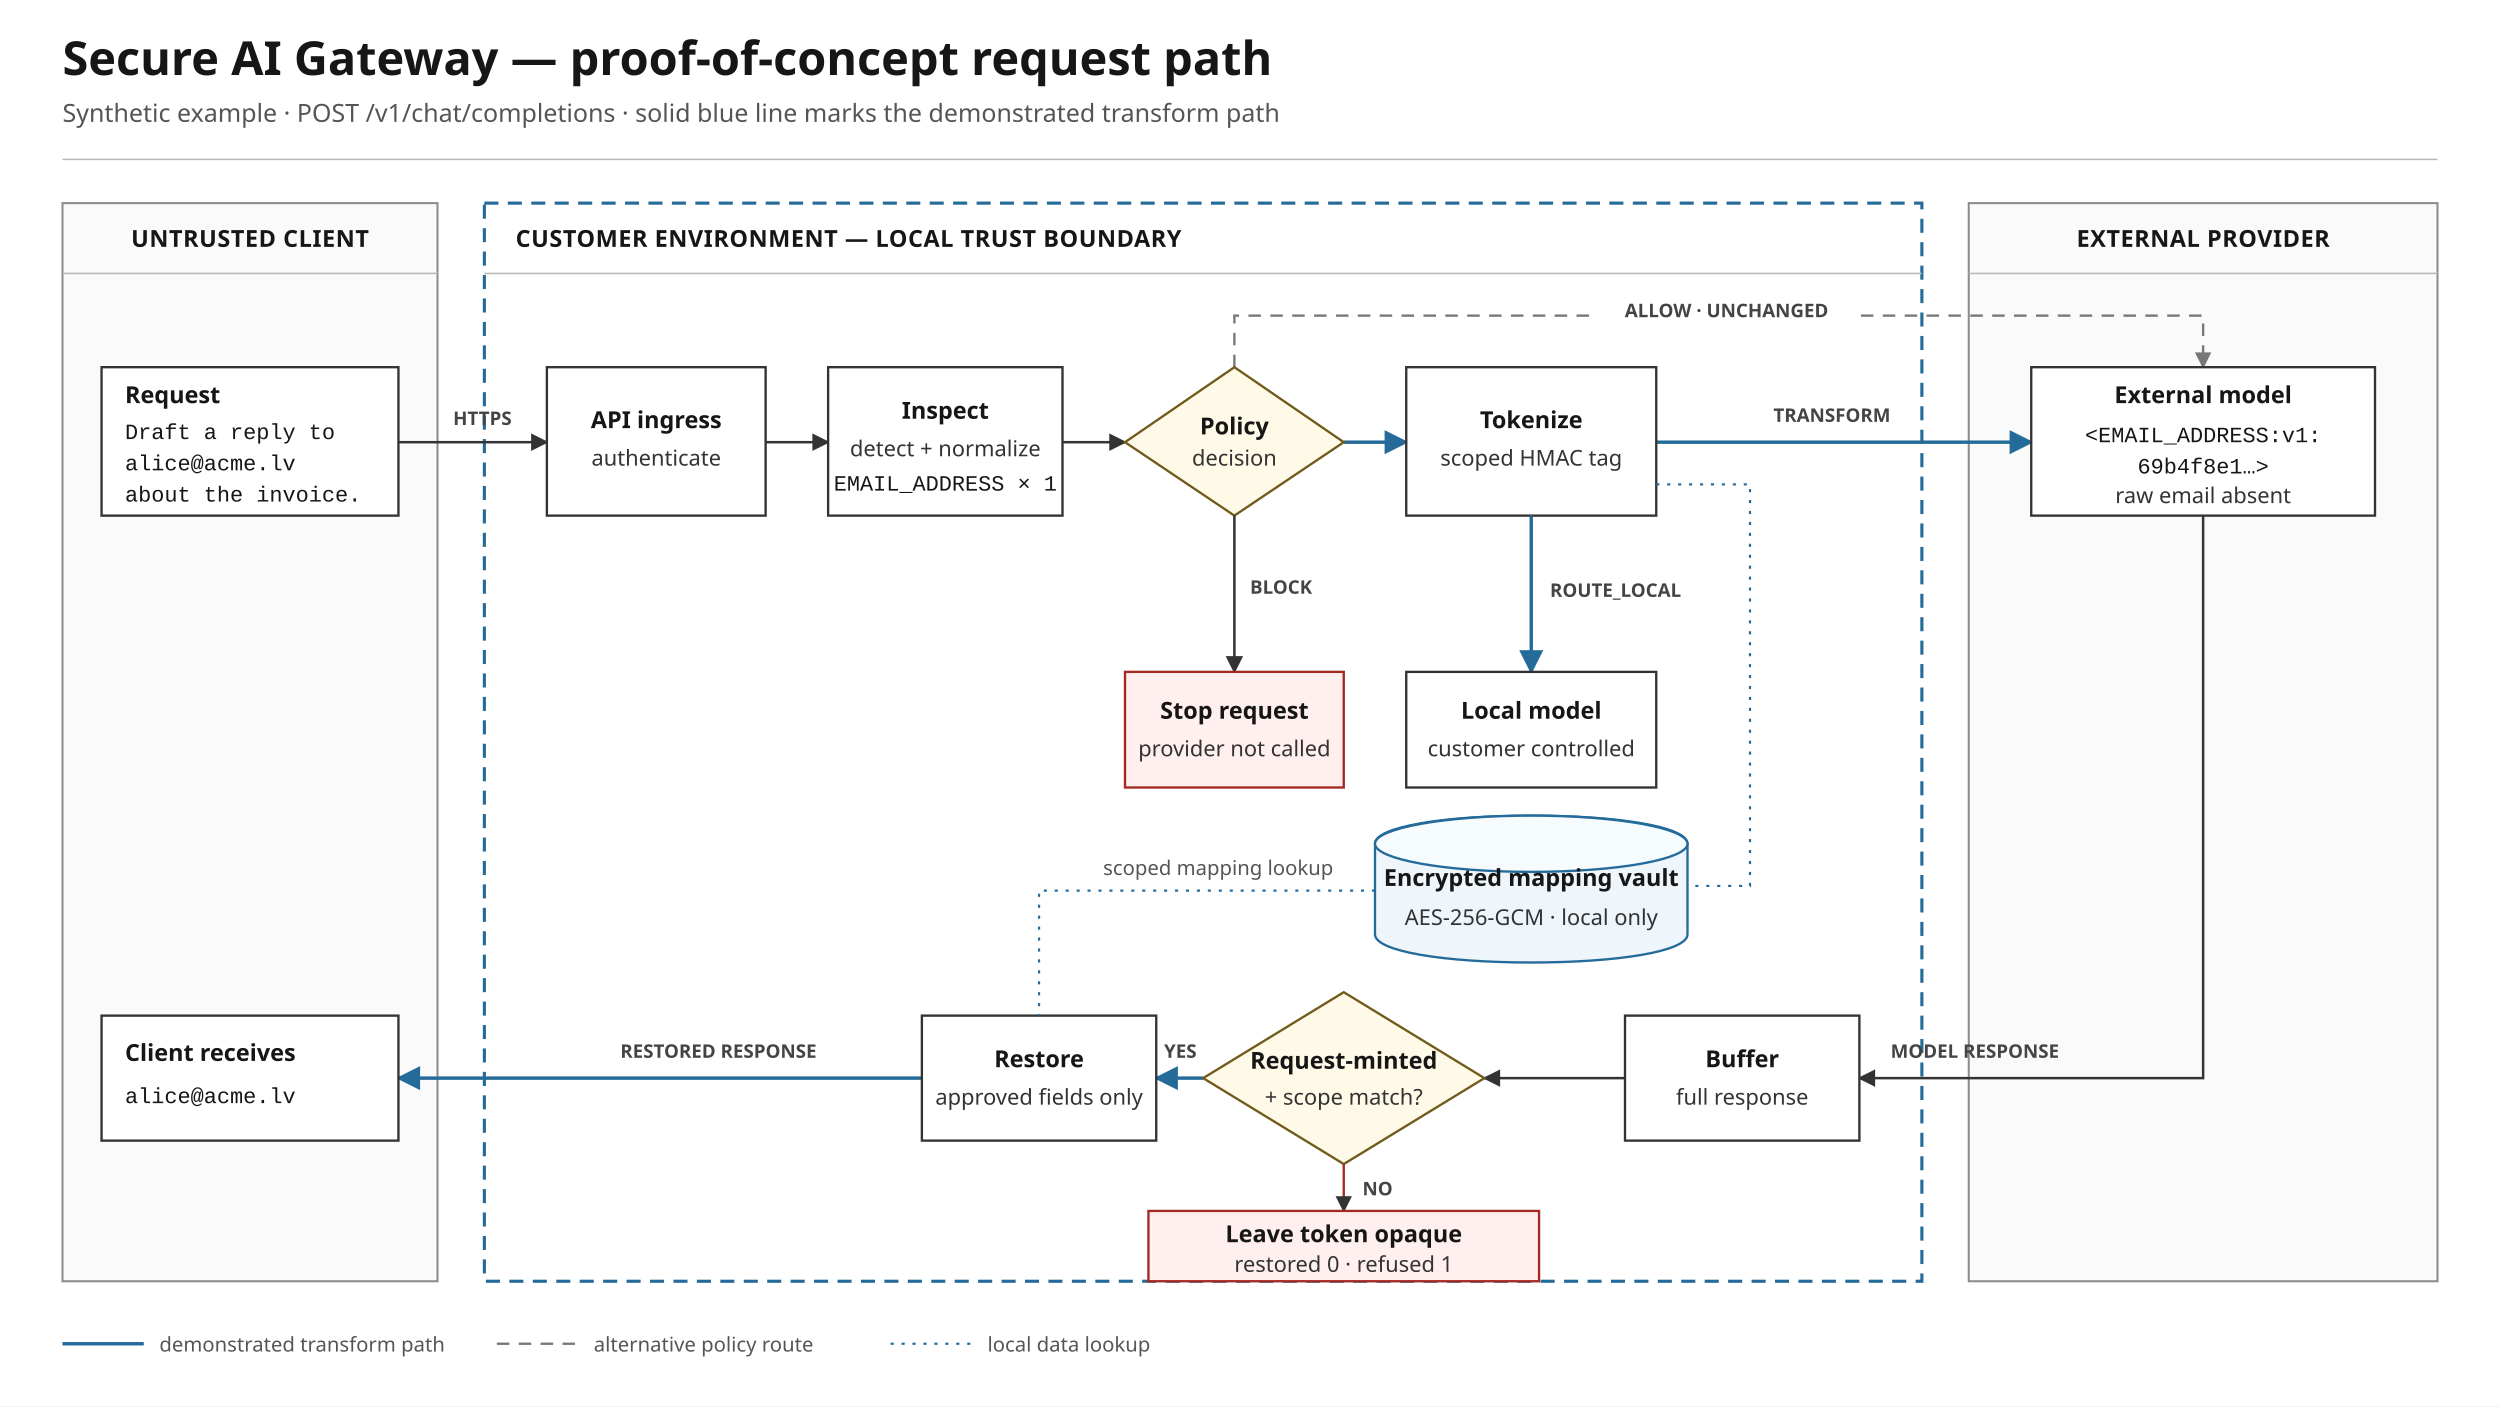
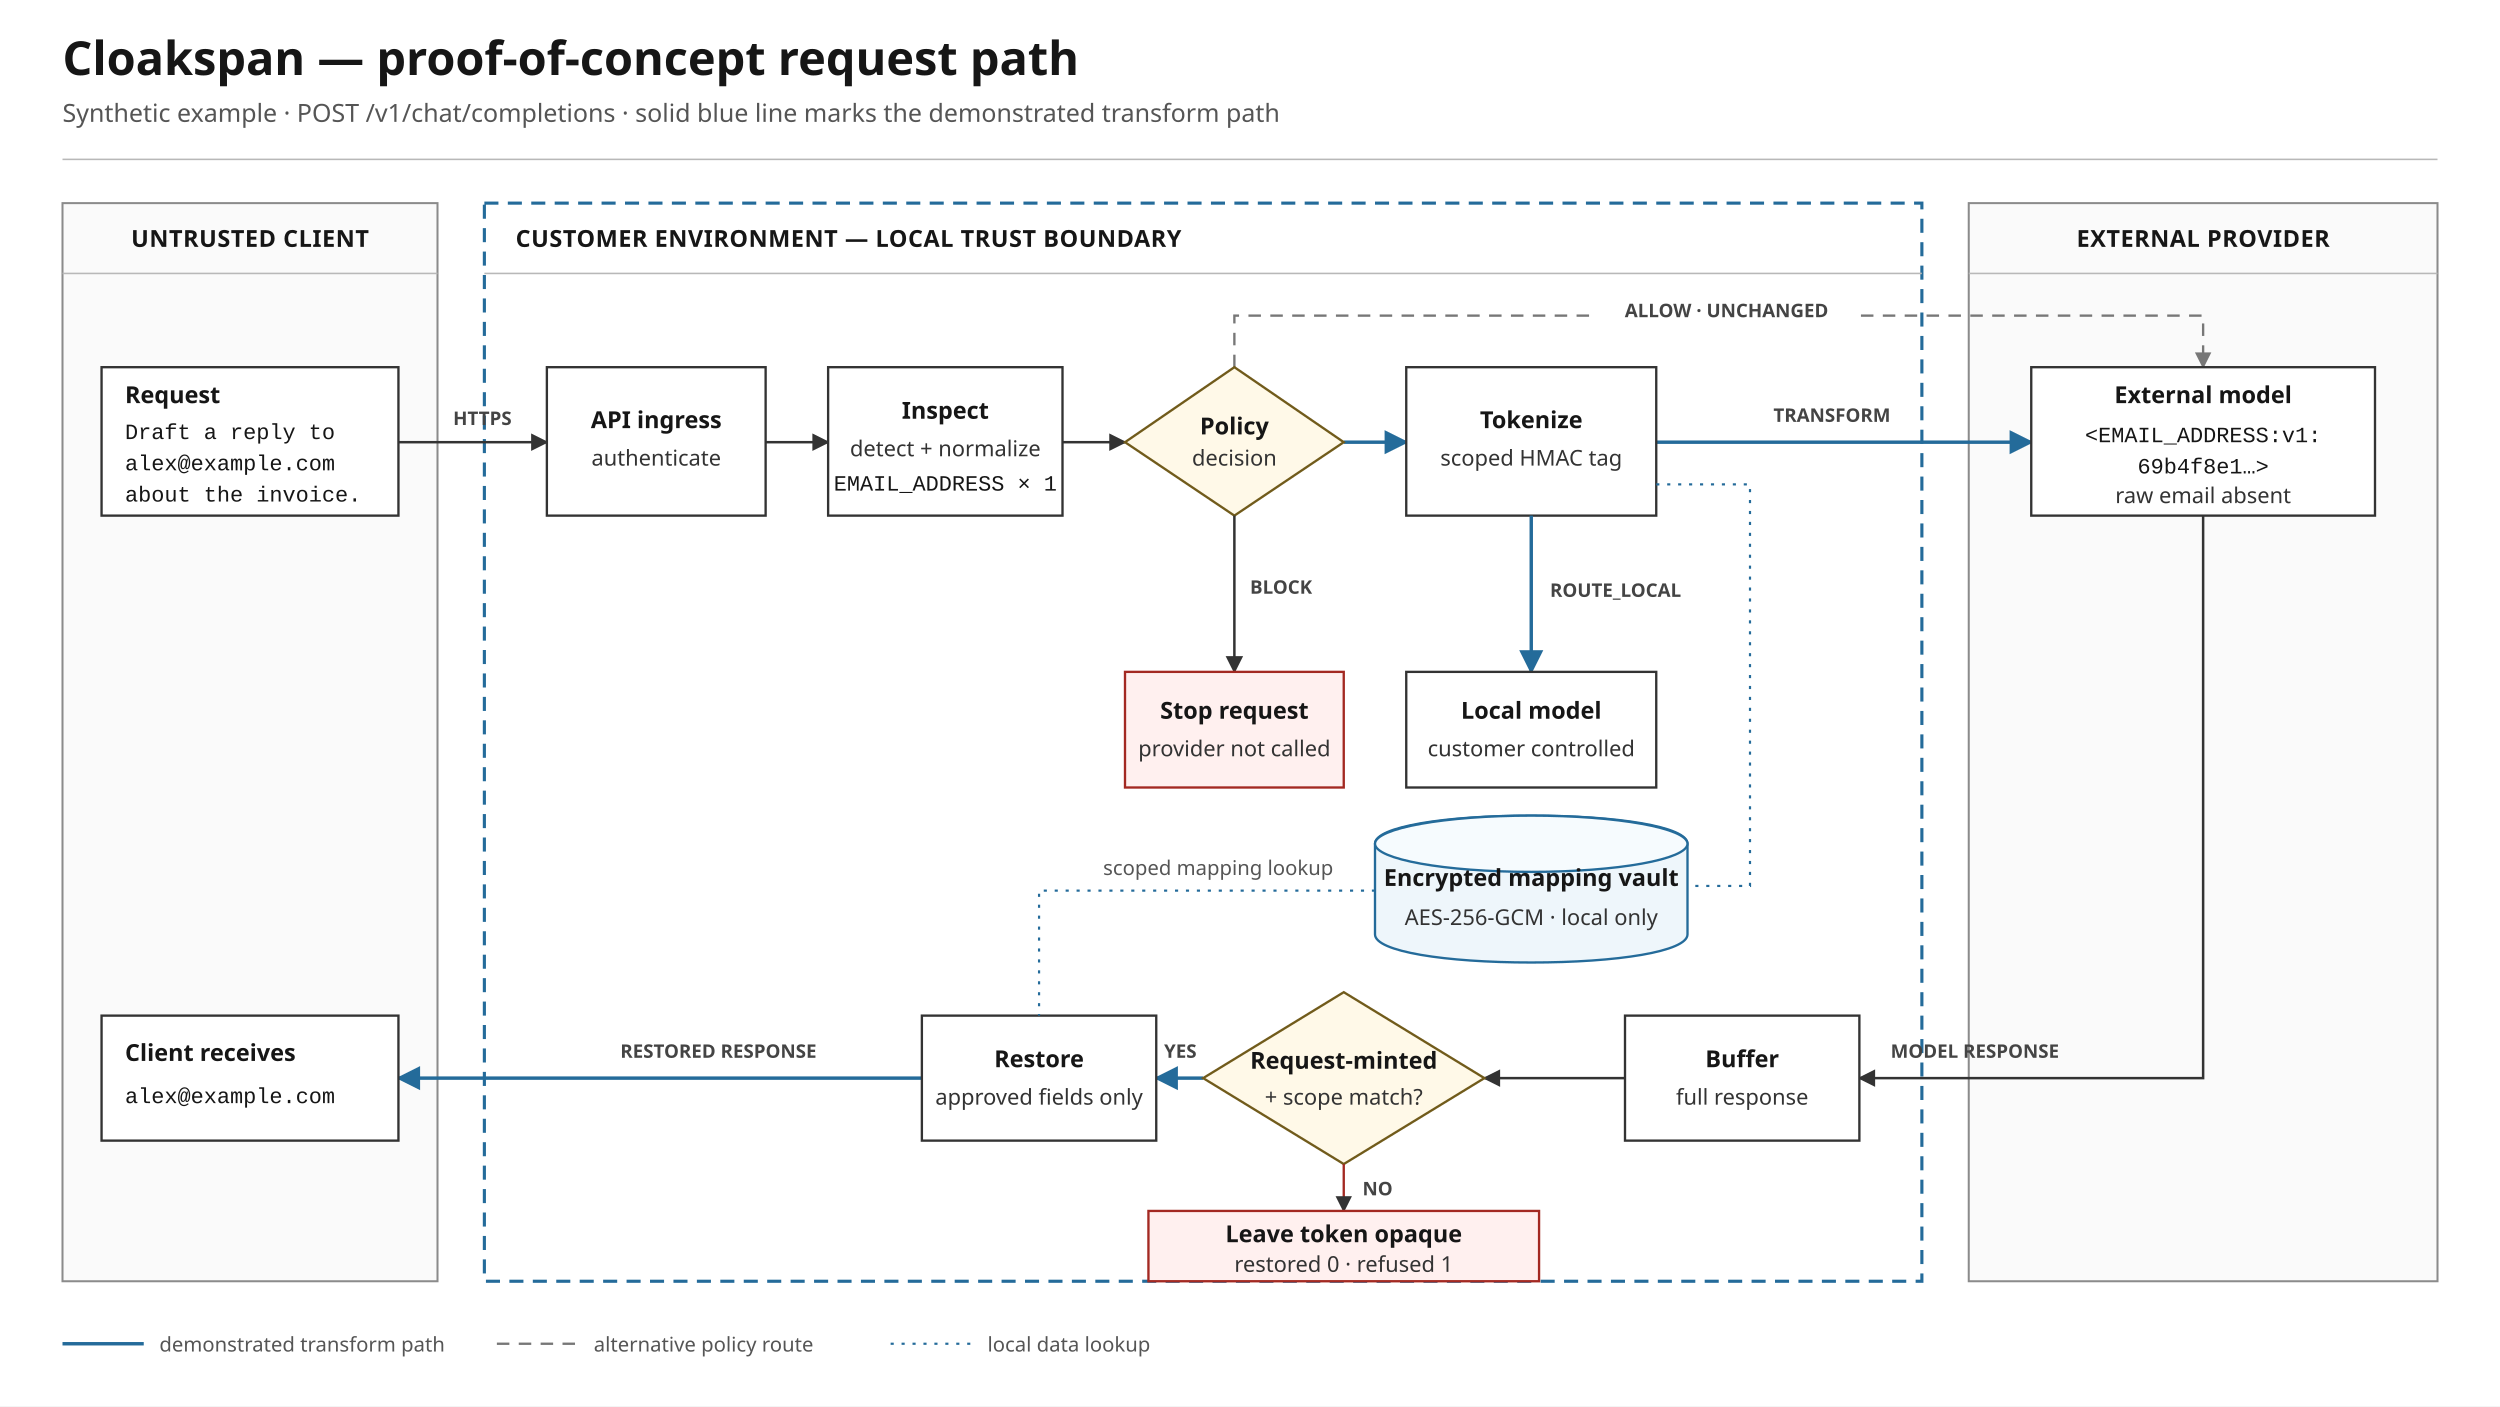
<svg xmlns="http://www.w3.org/2000/svg" width="1600" height="900" viewBox="0 0 1600 900" role="img" aria-labelledby="title desc">
  <defs>
    <marker id="arrow" viewBox="0 0 10 10" refX="9" refY="5" markerWidth="7" markerHeight="7" orient="auto-start-reverse">
      <path d="M0 0L10 5L0 10Z" fill="#333333" />
    </marker>
    <marker id="arrow-blue" viewBox="0 0 10 10" refX="9" refY="5" markerWidth="7" markerHeight="7" orient="auto-start-reverse">
      <path d="M0 0L10 5L0 10Z" fill="#246b9a" />
    </marker>
    <marker id="arrow-gray" viewBox="0 0 10 10" refX="9" refY="5" markerWidth="7" markerHeight="7" orient="auto-start-reverse">
      <path d="M0 0L10 5L0 10Z" fill="#777777" />
    </marker>
    <style>
      text { font-family: "Segoe UI", Tahoma, sans-serif; fill: #161616; }
      .title { font-size: 30px; font-weight: 700; }
      .subtitle { font-size: 16px; fill: #555555; }
      .lane { font-size: 15px; font-weight: 700; letter-spacing: .35px; }
      .node-title { font-size: 15px; font-weight: 700; }
      .node-copy { font-size: 14px; fill: #333333; }
      .code { font-family: Consolas, "Liberation Mono", monospace; font-size: 14px; }
      .edge-label { font-size: 12px; font-weight: 700; fill: #444444; }
      .note { font-size: 13px; fill: #555555; }
      .box { fill: #ffffff; stroke: #333333; stroke-width: 1.5; }
      .edge { fill: none; stroke: #333333; stroke-width: 1.6; marker-end: url(#arrow); }
      .edge-blue { fill: none; stroke: #246b9a; stroke-width: 2.2; marker-end: url(#arrow-blue); }
      .edge-gray { fill: none; stroke: #777777; stroke-width: 1.5; stroke-dasharray: 8 6; marker-end: url(#arrow-gray); }
      .data-link { fill: none; stroke: #246b9a; stroke-width: 1.4; stroke-dasharray: 2 5; }
    </style>
  </defs>
  <rect width="1600" height="900" fill="#ffffff" />
-   <text x="40" y="48" class="title">Secure AI Gateway — proof-of-concept request path</text>
+   <text x="40" y="48" class="title">Cloakspan — proof-of-concept request path</text>
  <text x="40" y="78" class="subtitle">Synthetic example · POST /v1/chat/completions · solid blue line marks the demonstrated transform path</text>
  <path d="M40 102H1560" stroke="#b8b8b8" />
  <rect x="40" y="130" width="240" height="690" fill="#fafafa" stroke="#8b8b8b" stroke-width="1.3" />
  <rect x="310" y="130" width="920" height="690" fill="#ffffff" stroke="#246b9a" stroke-width="2" stroke-dasharray="9 6" />
  <rect x="1260" y="130" width="300" height="690" fill="#fafafa" stroke="#8b8b8b" stroke-width="1.3" />
  <path d="M40 175H280M310 175H1230M1260 175H1560" stroke="#b8b8b8" />
  <text x="160" y="158" text-anchor="middle" class="lane">UNTRUSTED CLIENT</text>
  <text x="330" y="158" class="lane" fill="#246b9a">CUSTOMER ENVIRONMENT — LOCAL TRUST BOUNDARY</text>
  <text x="1410" y="158" text-anchor="middle" class="lane">EXTERNAL PROVIDER</text>
  <path d="M790 235V202H1410V235" class="edge-gray" />
  <rect x="1020" y="188" width="170" height="22" fill="#ffffff" />
  <text x="1105" y="203" text-anchor="middle" class="edge-label">ALLOW · UNCHANGED</text>
  <path d="M255 283H350" class="edge" />
  <path d="M490 283H530" class="edge" />
  <path d="M680 283H720" class="edge" />
  <path d="M860 283H900" class="edge-blue" />
  <path d="M1060 283H1300" class="edge-blue" />
  <text x="290" y="272" class="edge-label">HTTPS</text>
  <text x="1135" y="270" class="edge-label" fill="#246b9a">TRANSFORM</text>
  <rect x="65" y="235" width="190" height="95" class="box" />
  <text x="80" y="258" class="node-title">Request</text>
  <text x="80" y="281" class="code">Draft a reply to</text>
-   <text x="80" y="301" class="code" fill="#246b9a">alice@acme.lv</text>
+   <text x="80" y="301" class="code" fill="#246b9a">alex@example.com</text>
  <text x="80" y="321" class="code">about the invoice.</text>
  <rect x="350" y="235" width="140" height="95" class="box" />
  <text x="420" y="274" text-anchor="middle" class="node-title">API ingress</text>
  <text x="420" y="298" text-anchor="middle" class="node-copy">authenticate</text>
  <rect x="530" y="235" width="150" height="95" class="box" />
  <text x="605" y="268" text-anchor="middle" class="node-title">Inspect</text>
  <text x="605" y="292" text-anchor="middle" class="node-copy">detect + normalize</text>
  <text x="605" y="314" text-anchor="middle" class="code" fill="#246b9a">EMAIL_ADDRESS × 1</text>
  <path d="M790 235L860 283L790 330L720 283Z" fill="#fff9e8" stroke="#715b1b" stroke-width="1.5" />
  <text x="790" y="278" text-anchor="middle" class="node-title">Policy</text>
  <text x="790" y="298" text-anchor="middle" class="node-copy">decision</text>
  <rect x="900" y="235" width="160" height="95" class="box" />
  <text x="980" y="274" text-anchor="middle" class="node-title">Tokenize</text>
  <text x="980" y="298" text-anchor="middle" class="node-copy">scoped HMAC tag</text>
  <rect x="1300" y="235" width="220" height="95" class="box" />
  <text x="1410" y="258" text-anchor="middle" class="node-title">External model</text>
  <text x="1410" y="283" text-anchor="middle" class="code" fill="#246b9a">&lt;EMAIL_ADDRESS:v1:</text>
  <text x="1410" y="303" text-anchor="middle" class="code" fill="#246b9a">69b4f8e1…&gt;</text>
  <text x="1410" y="322" text-anchor="middle" class="node-copy">raw email absent</text>
  <path d="M790 330V430" class="edge" />
  <text x="800" y="380" class="edge-label" fill="#a32922">BLOCK</text>
  <rect x="720" y="430" width="140" height="74" fill="#fff0ef" stroke="#a32922" stroke-width="1.5" />
  <text x="790" y="460" text-anchor="middle" class="node-title" fill="#a32922">Stop request</text>
  <text x="790" y="484" text-anchor="middle" class="node-copy">provider not called</text>
  <path d="M980 330V430" class="edge-blue" />
  <text x="992" y="382" class="edge-label" fill="#246b9a">ROUTE_LOCAL</text>
  <rect x="900" y="430" width="160" height="74" class="box" />
  <text x="980" y="460" text-anchor="middle" class="node-title">Local model</text>
  <text x="980" y="484" text-anchor="middle" class="node-copy">customer controlled</text>
  <path d="M1060 310H1120V567H1080" class="data-link" />
  <path d="M880 540C880 529 925 522 980 522C1035 522 1080 529 1080 540V598C1080 609 1035 616 980 616C925 616 880 609 880 598Z" fill="#eef6fb" stroke="#246b9a" stroke-width="1.5" />
  <ellipse cx="980" cy="540" rx="100" ry="18" fill="#f6fbfe" stroke="#246b9a" stroke-width="1.5" />
  <text x="980" y="567" text-anchor="middle" class="node-title">Encrypted mapping vault</text>
  <text x="980" y="592" text-anchor="middle" class="node-copy">AES-256-GCM · local only</text>
  <path d="M1410 330V690H1190" class="edge" />
  <path d="M1040 690H950" class="edge" />
  <path d="M770 690H740" class="edge-blue" />
  <path d="M590 690H255" class="edge-blue" />
  <text x="1210" y="677" class="edge-label">MODEL RESPONSE</text>
  <text x="745" y="677" class="edge-label" fill="#246b9a">YES</text>
  <text x="397" y="677" class="edge-label" fill="#246b9a">RESTORED RESPONSE</text>
  <rect x="1040" y="650" width="150" height="80" class="box" />
  <text x="1115" y="683" text-anchor="middle" class="node-title">Buffer</text>
  <text x="1115" y="707" text-anchor="middle" class="node-copy">full response</text>
  <path d="M860 635L950 690L860 745L770 690Z" fill="#fff9e8" stroke="#715b1b" stroke-width="1.5" />
  <text x="860" y="684" text-anchor="middle" class="node-title">Request-minted</text>
  <text x="860" y="707" text-anchor="middle" class="node-copy">+ scope match?</text>
  <rect x="590" y="650" width="150" height="80" class="box" />
  <text x="665" y="683" text-anchor="middle" class="node-title">Restore</text>
  <text x="665" y="707" text-anchor="middle" class="node-copy">approved fields only</text>
  <rect x="65" y="650" width="190" height="80" class="box" />
  <text x="80" y="679" class="node-title">Client receives</text>
-   <text x="80" y="706" class="code" fill="#246b9a">alice@acme.lv</text>
+   <text x="80" y="706" class="code" fill="#246b9a">alex@example.com</text>
  <path d="M880 570H665V650" class="data-link" />
  <text x="706" y="560" class="note" fill="#246b9a">scoped mapping lookup</text>
  <path d="M860 745V775" fill="none" stroke="#a32922" stroke-width="1.5" marker-end="url(#arrow)" />
  <text x="872" y="765" class="edge-label" fill="#a32922">NO</text>
  <rect x="735" y="775" width="250" height="45" fill="#fff0ef" stroke="#a32922" stroke-width="1.5" />
  <text x="860" y="795" text-anchor="middle" class="node-title" fill="#a32922">Leave token opaque</text>
  <text x="860" y="814" text-anchor="middle" class="node-copy">restored 0 · refused 1</text>
  <line x1="40" y1="860" x2="92" y2="860" stroke="#246b9a" stroke-width="2.2" />
  <text x="102" y="865" class="note">demonstrated transform path</text>
  <line x1="318" y1="860" x2="370" y2="860" stroke="#777777" stroke-width="1.5" stroke-dasharray="8 6" />
  <text x="380" y="865" class="note">alternative policy route</text>
  <line x1="570" y1="860" x2="622" y2="860" stroke="#246b9a" stroke-width="1.4" stroke-dasharray="2 5" />
  <text x="632" y="865" class="note">local data lookup</text>
</svg>
